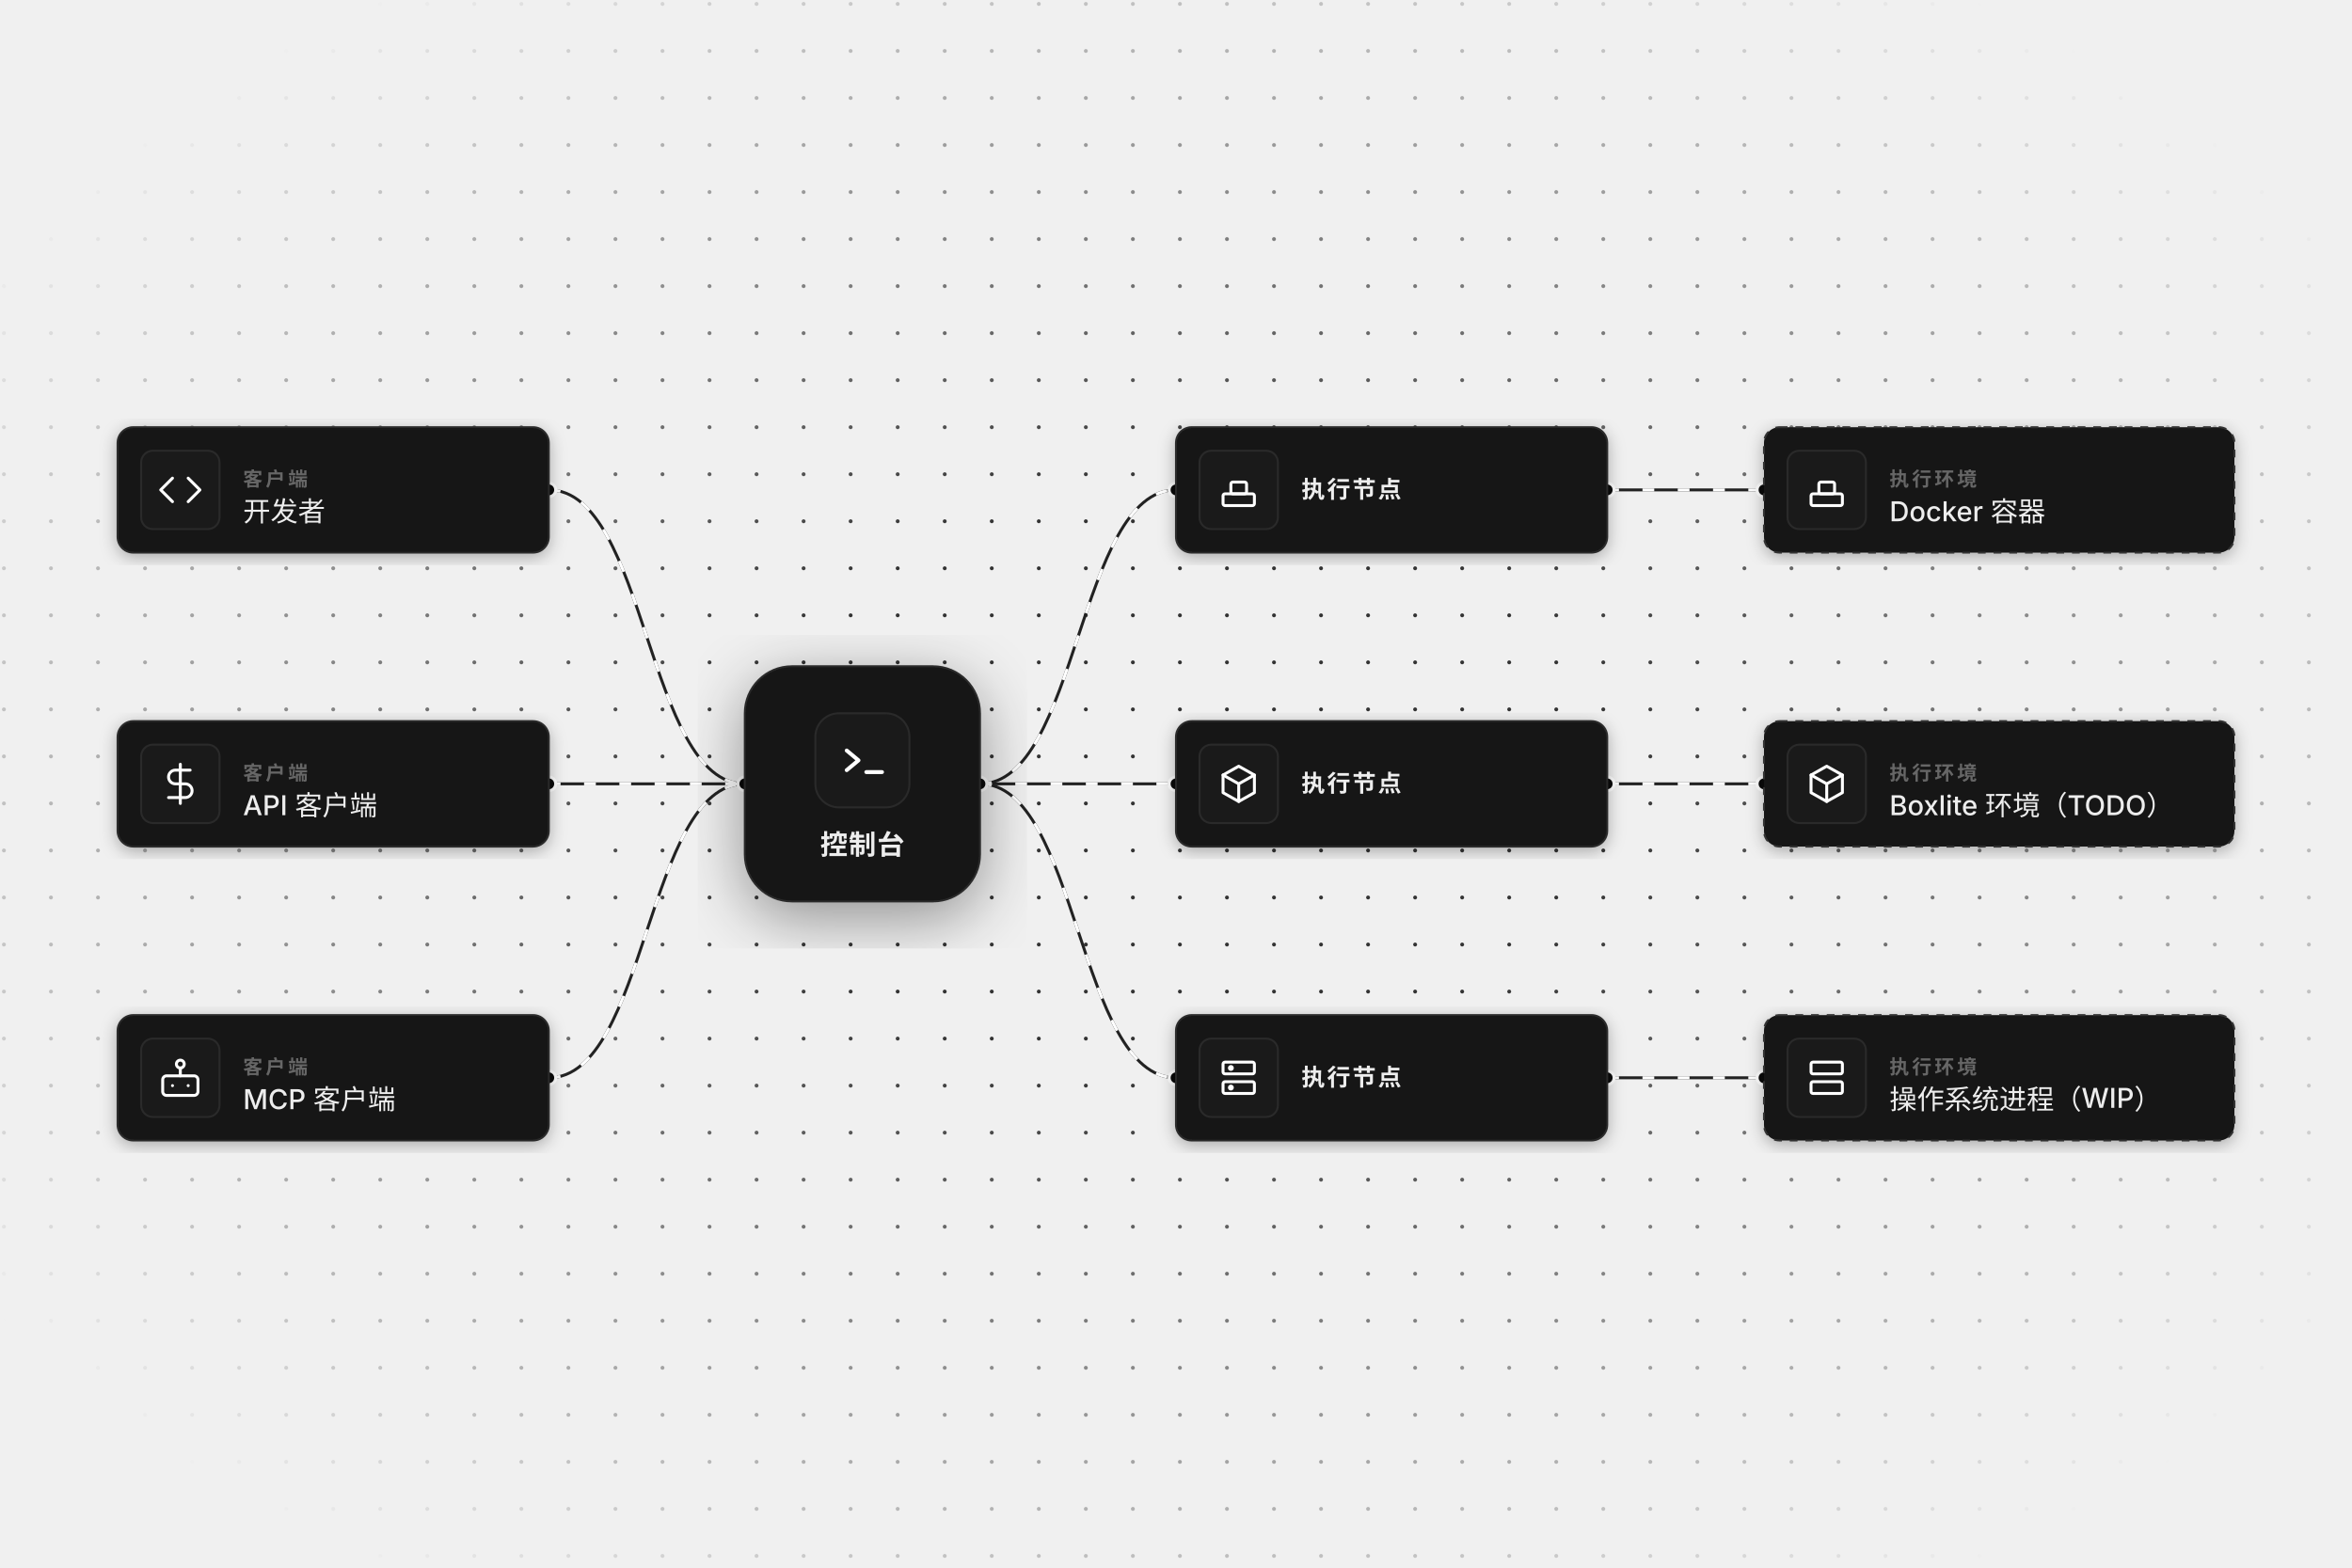
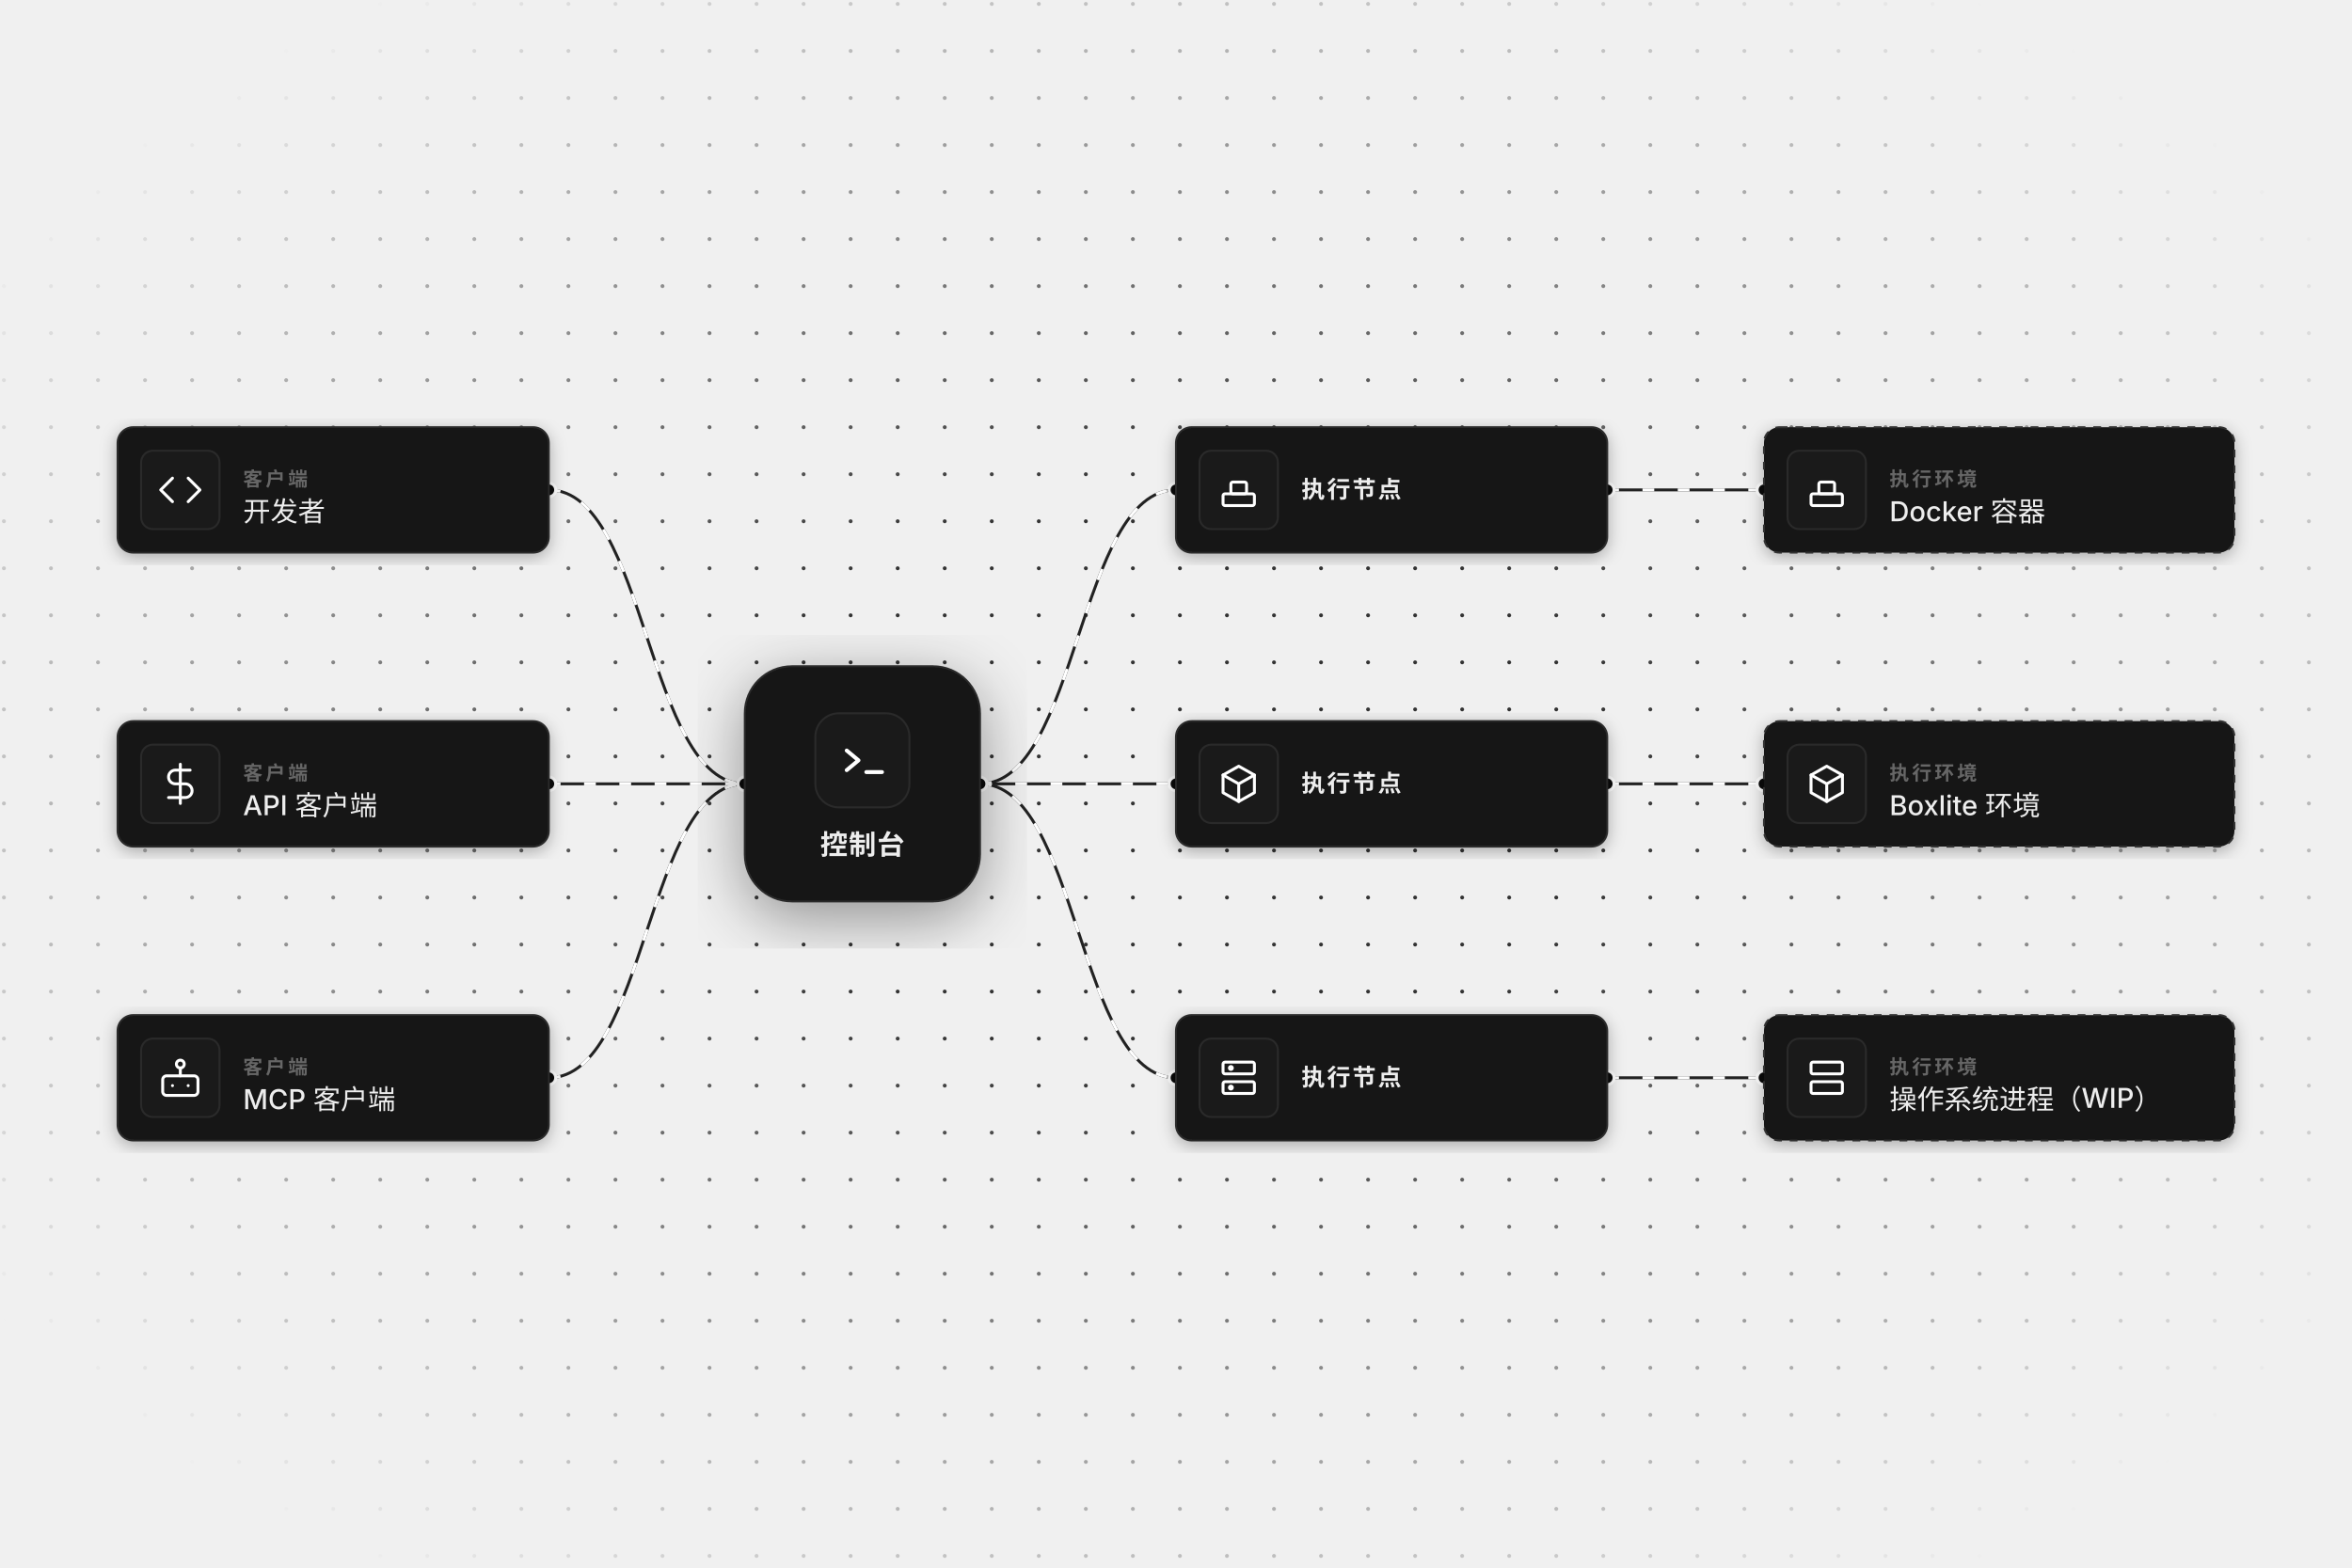
<svg xmlns="http://www.w3.org/2000/svg" viewBox="0 0 1200 800" width="100%" height="100%" style="background-color: #0A0A0A; font-family: 'Geist', 'Inter', -apple-system, BlinkMacSystemFont, 'Segoe UI', Roboto, sans-serif;">
  <defs>
    <pattern id="dot-grid" x="0" y="0" width="24" height="24" patternUnits="userSpaceOnUse">
      <circle cx="2" cy="2" r="1" fill="#333333" />
    </pattern>
    <filter id="shadow-sm" x="-10%" y="-10%" width="120%" height="120%">
      <feDropShadow dx="0" dy="2" stdDeviation="4" flood-color="#000000" flood-opacity="0.3" />
    </filter>
    <filter id="shadow-lg" x="-20%" y="-20%" width="140%" height="140%">
      <feDropShadow dx="0" dy="8" stdDeviation="16" flood-color="#000000" flood-opacity="0.4" />
    </filter>
    <path id="p1" d="M 280 250 C 330 250, 330 400, 380 400" />
    <path id="p2" d="M 280 400 L 380 400" />
    <path id="p3" d="M 280 550 C 330 550, 330 400, 380 400" />
    <path id="p4" d="M 500 400 C 550 400, 550 250, 600 250" />
    <path id="p5" d="M 500 400 L 600 400" />
    <path id="p6" d="M 500 400 C 550 400, 550 550, 600 550" />
    <path id="p7" d="M 820 250 L 900 250" />
    <path id="p8" d="M 820 400 L 900 400" />
    <path id="p9" d="M 820 550 L 900 550" />
    <radialGradient id="fade-gradient" cx="50%" cy="50%" r="60%">
      <stop offset="30%" stop-color="white" stop-opacity="1" />
      <stop offset="100%" stop-color="white" stop-opacity="0" />
    </radialGradient>
    <mask id="dot-mask">
      <rect width="1200" height="800" fill="url(#fade-gradient)" />
    </mask>
  </defs>
  <rect width="1200" height="800" fill="url(#dot-grid)" mask="url(#dot-mask)" />
  <g id="data-flow">
    <g stroke="#222222" stroke-width="1.5" fill="none">
      <use href="#p1" />
      <use href="#p2" />
      <use href="#p3" />
      <use href="#p4" />
      <use href="#p5" />
      <use href="#p6" />
      <use href="#p7" />
      <use href="#p8" />
      <use href="#p9" />
    </g>
    <g stroke="#FFFFFF" stroke-width="1.5" stroke-dasharray="6 12" fill="none">
      <use href="#p1">
        <animate attributeName="stroke-dashoffset" from="18" to="0" dur="1s" repeatCount="indefinite" calcMode="linear" />
      </use>
      <use href="#p2">
        <animate attributeName="stroke-dashoffset" from="18" to="0" dur="1s" repeatCount="indefinite" calcMode="linear" />
      </use>
      <use href="#p3">
        <animate attributeName="stroke-dashoffset" from="18" to="0" dur="1s" repeatCount="indefinite" calcMode="linear" />
      </use>
      <use href="#p4">
        <animate attributeName="stroke-dashoffset" from="18" to="0" dur="1s" repeatCount="indefinite" calcMode="linear" />
      </use>
      <use href="#p5">
        <animate attributeName="stroke-dashoffset" from="18" to="0" dur="1s" repeatCount="indefinite" calcMode="linear" />
      </use>
      <use href="#p6">
        <animate attributeName="stroke-dashoffset" from="18" to="0" dur="1s" repeatCount="indefinite" calcMode="linear" />
      </use>
      <use href="#p7">
        <animate attributeName="stroke-dashoffset" from="18" to="0" dur="1s" repeatCount="indefinite" calcMode="linear" />
      </use>
      <use href="#p8">
        <animate attributeName="stroke-dashoffset" from="18" to="0" dur="1s" repeatCount="indefinite" calcMode="linear" />
      </use>
      <use href="#p9">
        <animate attributeName="stroke-dashoffset" from="18" to="0" dur="1s" repeatCount="indefinite" calcMode="linear" />
      </use>
    </g>
  </g>
  <g id="anchors" fill="#0A0A0A" stroke="#FFFFFF" stroke-width="1.5">
    <circle cx="280" cy="250" r="3.5" />
    <circle cx="280" cy="400" r="3.5" />
    <circle cx="280" cy="550" r="3.5" />
    <circle cx="380" cy="400" r="3.5" />
    <circle cx="500" cy="400" r="3.5" />
    <circle cx="600" cy="250" r="3.5" />
    <circle cx="600" cy="400" r="3.5" />
    <circle cx="600" cy="550" r="3.5" />
    <circle cx="820" cy="250" r="3.5" />
    <circle cx="820" cy="400" r="3.5" />
    <circle cx="820" cy="550" r="3.5" />
    <circle cx="900" cy="250" r="3.5" />
    <circle cx="900" cy="400" r="3.5" />
    <circle cx="900" cy="550" r="3.5" />
  </g>
  <g id="clients" transform="translate(60, 0)">
    <g transform="translate(0, 218)">
      <rect width="220" height="64" rx="8" fill="#141414" stroke="#2A2A2A" stroke-width="1" filter="url(#shadow-sm)" />
      <rect x="12" y="12" width="40" height="40" rx="6" fill="#1A1A1A" stroke="#2A2A2A" stroke-width="1" />
      <svg x="20" y="20" width="24" height="24" viewBox="0 0 24 24" fill="none" stroke="#FFFFFF" stroke-width="1.5" stroke-linecap="round" stroke-linejoin="round">
        <polyline points="16 18 22 12 16 6" />
        <polyline points="8 6 2 12 8 18" />
      </svg>
      <text x="64" y="30" font-size="10" font-weight="600" fill="#666666" letter-spacing="1.5">客户端</text>
      <text x="64" y="48" font-size="14" font-weight="500" fill="#EDEDED">开发者</text>
    </g>
    <g transform="translate(0, 368)">
      <rect width="220" height="64" rx="8" fill="#141414" stroke="#2A2A2A" stroke-width="1" filter="url(#shadow-sm)" />
      <rect x="12" y="12" width="40" height="40" rx="6" fill="#1A1A1A" stroke="#2A2A2A" stroke-width="1" />
      <svg x="20" y="20" width="24" height="24" viewBox="0 0 24 24" fill="none" stroke="#FFFFFF" stroke-width="1.5" stroke-linecap="round" stroke-linejoin="round">
        <path d="M12 2v20" />
        <path d="M17 5H9.5a3.5 3.5 0 0 0 0 7h5a3.5 3.5 0 0 1 0 7H6" />
      </svg>
      <text x="64" y="30" font-size="10" font-weight="600" fill="#666666" letter-spacing="1.5">客户端</text>
      <text x="64" y="48" font-size="14" font-weight="500" fill="#EDEDED">API 客户端</text>
    </g>
    <g transform="translate(0, 518)">
      <rect width="220" height="64" rx="8" fill="#141414" stroke="#2A2A2A" stroke-width="1" filter="url(#shadow-sm)" />
      <rect x="12" y="12" width="40" height="40" rx="6" fill="#1A1A1A" stroke="#2A2A2A" stroke-width="1" />
      <svg x="20" y="20" width="24" height="24" viewBox="0 0 24 24" fill="none" stroke="#FFFFFF" stroke-width="1.5" stroke-linecap="round" stroke-linejoin="round">
        <rect x="3" y="11" width="18" height="10" rx="2" />
        <circle cx="12" cy="5" r="2" />
        <path d="M12 7v4" />
        <line x1="8" y1="16" x2="8.01" y2="16" />
        <line x1="16" y1="16" x2="16.01" y2="16" />
      </svg>
      <text x="64" y="30" font-size="10" font-weight="600" fill="#666666" letter-spacing="1.5">客户端</text>
      <text x="64" y="48" font-size="14" font-weight="500" fill="#EDEDED">MCP 客户端</text>
    </g>
  </g>
  <g id="console-hub" transform="translate(440, 400)">
    <rect x="-60" y="-60" width="120" height="120" rx="24" fill="#141414" stroke="#2A2A2A" stroke-width="1" filter="url(#shadow-lg)" />
    <rect x="-24" y="-36" width="48" height="48" rx="12" fill="#1A1A1A" stroke="#2A2A2A" stroke-width="1" />
    <g transform="translate(0, -12)">
      <path d="M -8 -5 L -2 0 L -8 5" fill="none" stroke="#FFFFFF" stroke-width="2" stroke-linecap="round" stroke-linejoin="round" />
      <line x1="2" y1="6" x2="10" y2="6" fill="none" stroke="#FFFFFF" stroke-width="2" stroke-linecap="round" />
    </g>
    <text x="0" y="36" text-anchor="middle" font-size="14" font-weight="600" fill="#EDEDED" letter-spacing="0.5">控制台</text>
  </g>
  <g id="workers" transform="translate(600, 0)">
    <g transform="translate(0, 218)">
      <rect width="220" height="64" rx="8" fill="#141414" stroke="#2A2A2A" stroke-width="1" filter="url(#shadow-sm)" />
      <rect x="12" y="12" width="40" height="40" rx="6" fill="#1A1A1A" stroke="#2A2A2A" stroke-width="1" />
      <svg x="20" y="20" width="24" height="24" viewBox="0 0 24 24" fill="none" stroke="#FFFFFF" stroke-width="1.5" stroke-linecap="round" stroke-linejoin="round">
        <rect x="4" y="14" width="16" height="6" rx="1" />
        <rect x="8" y="8" width="8" height="6" rx="1" />
      </svg>
      <text x="64" y="36" font-size="12" font-weight="600" fill="#EDEDED" letter-spacing="1">执行节点</text>
    </g>
    <g transform="translate(0, 368)">
      <rect width="220" height="64" rx="8" fill="#141414" stroke="#2A2A2A" stroke-width="1" filter="url(#shadow-sm)" />
      <rect x="12" y="12" width="40" height="40" rx="6" fill="#1A1A1A" stroke="#2A2A2A" stroke-width="1" />
      <svg x="20" y="20" width="24" height="24" viewBox="0 0 24 24" fill="none" stroke="#FFFFFF" stroke-width="1.5" stroke-linecap="round" stroke-linejoin="round">
        <path d="M12 3l8 4.5v9L12 21l-8-4.5v-9L12 3z" />
        <path d="M12 12l8-4.5M12 12v9M12 12L4 7.5" />
      </svg>
      <text x="64" y="36" font-size="12" font-weight="600" fill="#EDEDED" letter-spacing="1">执行节点</text>
    </g>
    <g transform="translate(0, 518)">
      <rect width="220" height="64" rx="8" fill="#141414" stroke="#2A2A2A" stroke-width="1" filter="url(#shadow-sm)" />
      <rect x="12" y="12" width="40" height="40" rx="6" fill="#1A1A1A" stroke="#2A2A2A" stroke-width="1" />
      <svg x="20" y="20" width="24" height="24" viewBox="0 0 24 24" fill="none" stroke="#FFFFFF" stroke-width="1.5" stroke-linecap="round" stroke-linejoin="round">
        <rect x="4" y="4" width="16" height="6" rx="1" />
        <rect x="4" y="14" width="16" height="6" rx="1" />
        <circle cx="8" cy="7" r="1.5" fill="#FFFFFF" stroke="none" />
        <circle cx="8" cy="17" r="1.5" fill="#FFFFFF" stroke="none" />
      </svg>
      <text x="64" y="36" font-size="12" font-weight="600" fill="#EDEDED" letter-spacing="1">执行节点</text>
    </g>
  </g>
  <g id="environments" transform="translate(900, 0)">
    <g transform="translate(0, 218)">
      <rect width="240" height="64" rx="8" fill="#141414" stroke="#333333" stroke-width="1" stroke-dasharray="4 4" filter="url(#shadow-sm)" />
      <rect x="12" y="12" width="40" height="40" rx="6" fill="#1A1A1A" stroke="#2A2A2A" stroke-width="1" />
      <svg x="20" y="20" width="24" height="24" viewBox="0 0 24 24" fill="none" stroke="#FFFFFF" stroke-width="1.5" stroke-linecap="round" stroke-linejoin="round">
        <rect x="4" y="14" width="16" height="6" rx="1" />
        <rect x="8" y="8" width="8" height="6" rx="1" />
      </svg>
      <text x="64" y="30" font-size="10" font-weight="600" fill="#666666" letter-spacing="1.5">执行环境</text>
      <text x="64" y="48" font-size="14" font-weight="500" fill="#EDEDED">Docker 容器</text>
    </g>
    <g transform="translate(0, 368)">
      <rect width="240" height="64" rx="8" fill="#141414" stroke="#333333" stroke-width="1" stroke-dasharray="4 4" filter="url(#shadow-sm)" />
      <rect x="12" y="12" width="40" height="40" rx="6" fill="#1A1A1A" stroke="#2A2A2A" stroke-width="1" />
      <svg x="20" y="20" width="24" height="24" viewBox="0 0 24 24" fill="none" stroke="#FFFFFF" stroke-width="1.5" stroke-linecap="round" stroke-linejoin="round">
        <path d="M12 3l8 4.5v9L12 21l-8-4.5v-9L12 3z" />
        <path d="M12 12l8-4.5M12 12v9M12 12L4 7.5" />
      </svg>
      <text x="64" y="30" font-size="10" font-weight="600" fill="#666666" letter-spacing="1.5">执行环境</text>
-       <text x="64" y="48" font-size="14" font-weight="500" fill="#EDEDED">Boxlite 环境（TODO）</text>
+       <text x="64" y="48" font-size="14" font-weight="500" fill="#EDEDED">Boxlite 环境</text>
    </g>
    <g transform="translate(0, 518)">
      <rect width="240" height="64" rx="8" fill="#141414" stroke="#333333" stroke-width="1" stroke-dasharray="4 4" filter="url(#shadow-sm)" />
      <rect x="12" y="12" width="40" height="40" rx="6" fill="#1A1A1A" stroke="#2A2A2A" stroke-width="1" />
      <svg x="20" y="20" width="24" height="24" viewBox="0 0 24 24" fill="none" stroke="#FFFFFF" stroke-width="1.5" stroke-linecap="round" stroke-linejoin="round">
        <rect x="4" y="4" width="16" height="6" rx="1" />
        <rect x="4" y="14" width="16" height="6" rx="1" />
      </svg>
      <text x="64" y="30" font-size="10" font-weight="600" fill="#666666" letter-spacing="1.5">执行环境</text>
      <text x="64" y="48" font-size="14" font-weight="500" fill="#EDEDED">操作系统进程（WIP）</text>
    </g>
  </g>
</svg>
